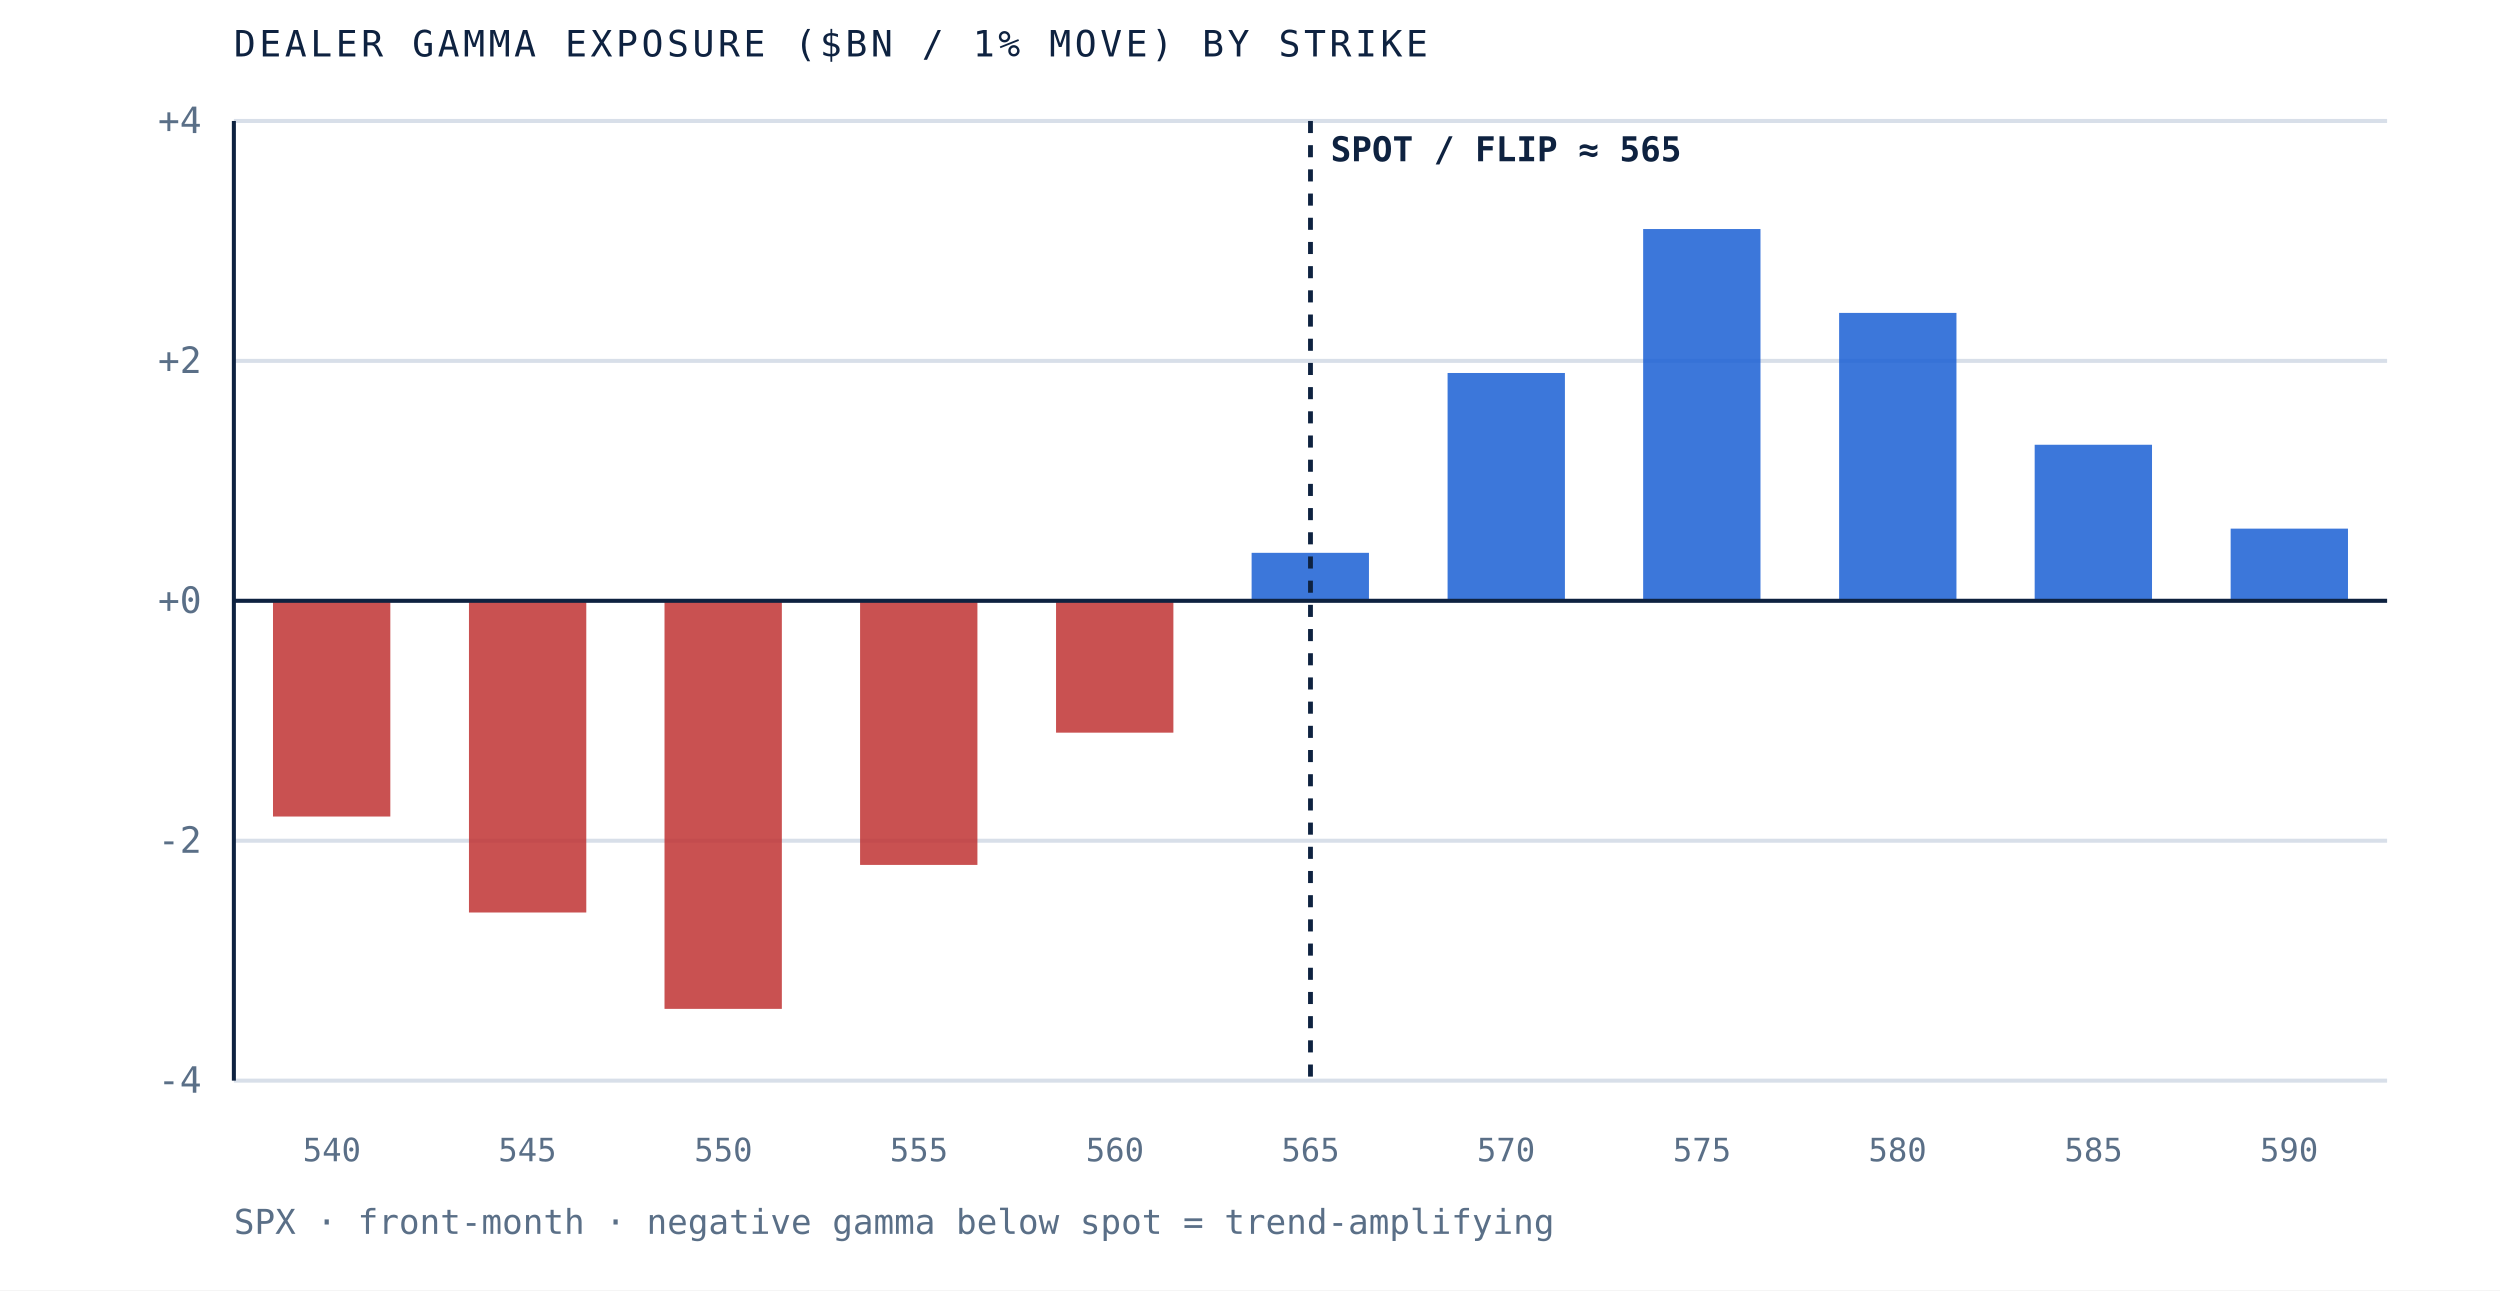
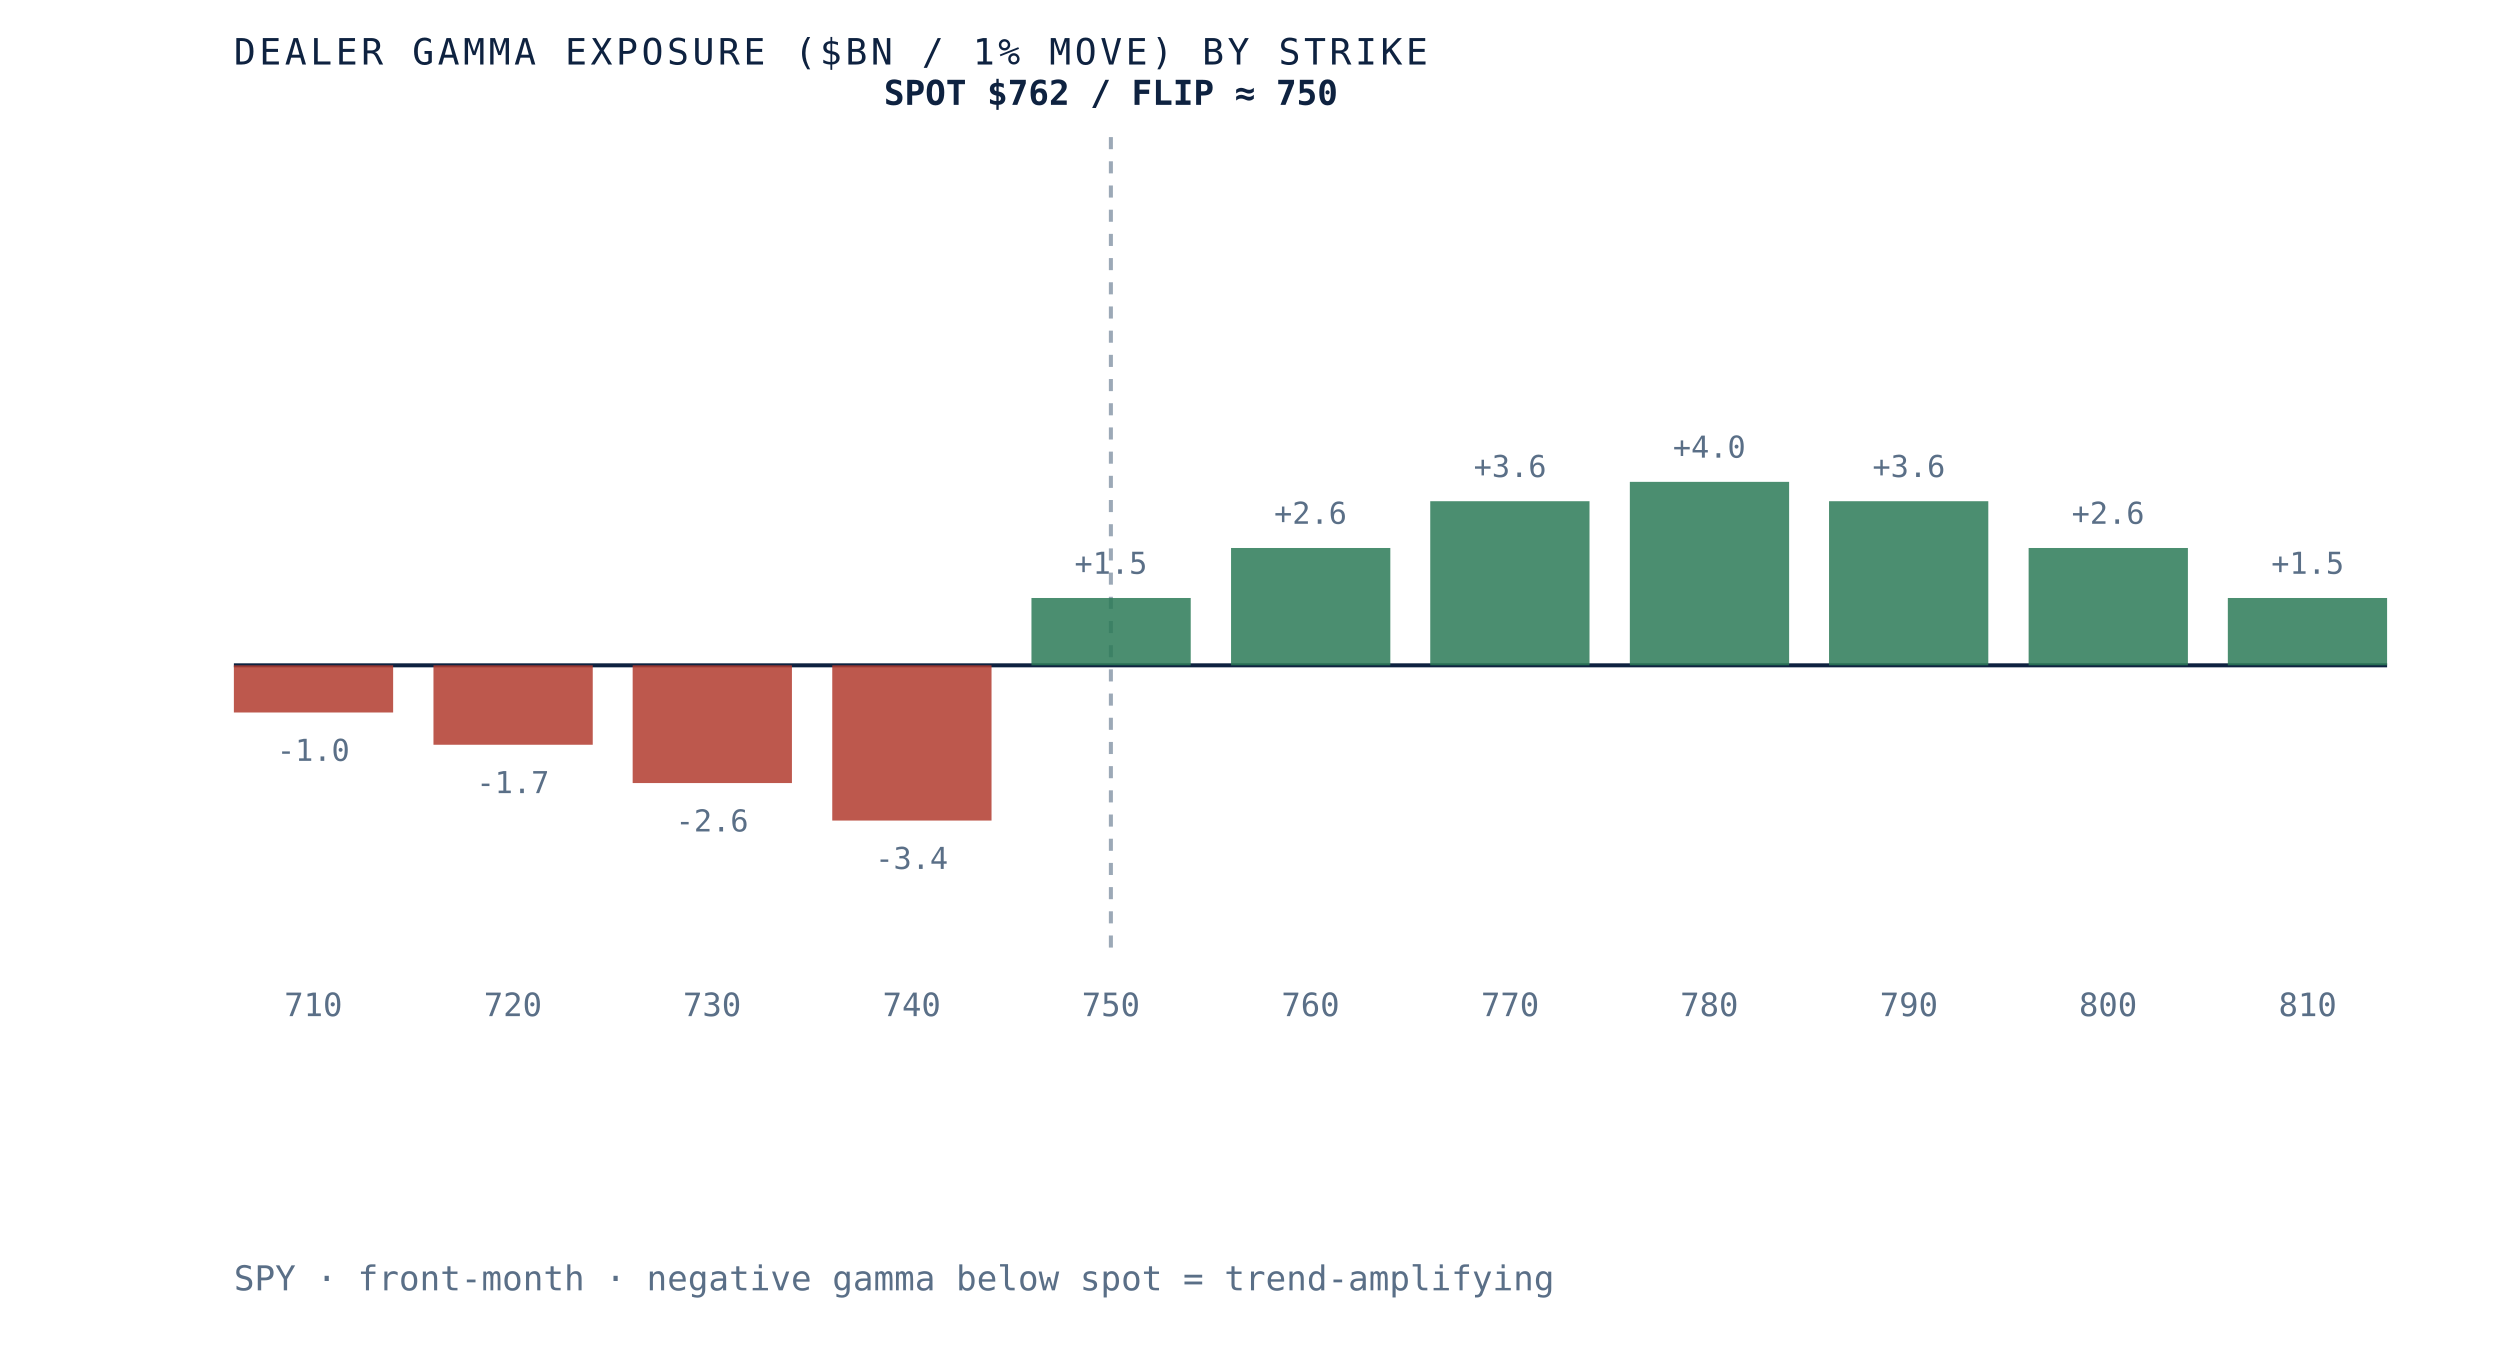
- <svg xmlns="http://www.w3.org/2000/svg" viewBox="0 0 620 320" role="img" aria-label="Dealer gamma exposure by strike with gamma flip near spot" preserveAspectRatio="xMidYMid meet" style="width:100%;height:auto;display:block">
-   <rect x="0" y="0" width="620" height="320" fill="white" />
-   <line x1="58" y1="268.0" x2="592" y2="268.0" stroke="#d8dfe9" stroke-width="1" />
-   <text x="50" y="271.0" text-anchor="end" font-family="'JetBrains Mono', monospace" font-size="9" fill="#5a6f87">-4</text>
-   <line x1="58" y1="208.5" x2="592" y2="208.5" stroke="#d8dfe9" stroke-width="1" />
-   <text x="50" y="211.5" text-anchor="end" font-family="'JetBrains Mono', monospace" font-size="9" fill="#5a6f87">-2</text>
-   <line x1="58" y1="149.0" x2="592" y2="149.0" stroke="#d8dfe9" stroke-width="1" />
-   <text x="50" y="152.0" text-anchor="end" font-family="'JetBrains Mono', monospace" font-size="9" fill="#5a6f87">+0</text>
-   <line x1="58" y1="89.5" x2="592" y2="89.5" stroke="#d8dfe9" stroke-width="1" />
-   <text x="50" y="92.5" text-anchor="end" font-family="'JetBrains Mono', monospace" font-size="9" fill="#5a6f87">+2</text>
-   <line x1="58" y1="30.0" x2="592" y2="30.0" stroke="#d8dfe9" stroke-width="1" />
-   <text x="50" y="33.0" text-anchor="end" font-family="'JetBrains Mono', monospace" font-size="9" fill="#5a6f87">+4</text>
-   <rect x="67.7" y="149.0" width="29.1" height="53.5" fill="#bf3232" opacity="0.85" />
-   <text x="82.3" y="288" text-anchor="middle" font-family="'JetBrains Mono', monospace" font-size="8" fill="#5a6f87">540</text>
-   <rect x="116.3" y="149.0" width="29.1" height="77.3" fill="#bf3232" opacity="0.85" />
-   <text x="130.8" y="288" text-anchor="middle" font-family="'JetBrains Mono', monospace" font-size="8" fill="#5a6f87">545</text>
-   <rect x="164.8" y="149.0" width="29.1" height="101.2" fill="#bf3232" opacity="0.85" />
-   <text x="179.4" y="288" text-anchor="middle" font-family="'JetBrains Mono', monospace" font-size="8" fill="#5a6f87">550</text>
-   <rect x="213.3" y="149.0" width="29.1" height="65.5" fill="#bf3232" opacity="0.85" />
-   <text x="227.9" y="288" text-anchor="middle" font-family="'JetBrains Mono', monospace" font-size="8" fill="#5a6f87">555</text>
-   <rect x="261.9" y="149.0" width="29.1" height="32.7" fill="#bf3232" opacity="0.85" />
-   <text x="276.5" y="288" text-anchor="middle" font-family="'JetBrains Mono', monospace" font-size="8" fill="#5a6f87">560</text>
-   <rect x="310.4" y="137.1" width="29.1" height="11.9" fill="#1a5fd4" opacity="0.85" />
-   <text x="325.0" y="288" text-anchor="middle" font-family="'JetBrains Mono', monospace" font-size="8" fill="#5a6f87">565</text>
-   <rect x="359.0" y="92.5" width="29.1" height="56.5" fill="#1a5fd4" opacity="0.85" />
-   <text x="373.5" y="288" text-anchor="middle" font-family="'JetBrains Mono', monospace" font-size="8" fill="#5a6f87">570</text>
-   <rect x="407.5" y="56.8" width="29.1" height="92.2" fill="#1a5fd4" opacity="0.85" />
-   <text x="422.1" y="288" text-anchor="middle" font-family="'JetBrains Mono', monospace" font-size="8" fill="#5a6f87">575</text>
-   <rect x="456.1" y="77.6" width="29.1" height="71.4" fill="#1a5fd4" opacity="0.85" />
-   <text x="470.6" y="288" text-anchor="middle" font-family="'JetBrains Mono', monospace" font-size="8" fill="#5a6f87">580</text>
-   <rect x="504.6" y="110.3" width="29.1" height="38.7" fill="#1a5fd4" opacity="0.85" />
-   <text x="519.2" y="288" text-anchor="middle" font-family="'JetBrains Mono', monospace" font-size="8" fill="#5a6f87">585</text>
-   <rect x="553.2" y="131.1" width="29.1" height="17.9" fill="#1a5fd4" opacity="0.85" />
-   <text x="567.7" y="288" text-anchor="middle" font-family="'JetBrains Mono', monospace" font-size="8" fill="#5a6f87">590</text>
-   <line x1="325.0" y1="30" x2="325.0" y2="268" stroke="#0e2240" stroke-width="1.2" stroke-dasharray="3 3" />
-   <text x="330.0" y="40.0" font-family="'JetBrains Mono', monospace" font-size="8.5" font-weight="bold" fill="#0e2240">SPOT / FLIP ≈ 565</text>
-   <line x1="58" y1="149.0" x2="592" y2="149.0" stroke="#0e2240" stroke-width="1" />
-   <line x1="58" y1="30" x2="58" y2="268" stroke="#0e2240" stroke-width="1" />
-   <text x="58" y="14" font-family="'JetBrains Mono', monospace" font-size="9" letter-spacing="0.1em" fill="#0e2240">DEALER GAMMA EXPOSURE ($BN / 1% MOVE) BY STRIKE</text>
-   <text x="58" y="306" font-family="'JetBrains Mono', monospace" font-size="8.5" fill="#5a6f87">SPX · front-month · negative gamma below spot = trend-amplifying</text>
+ <svg xmlns="http://www.w3.org/2000/svg" viewBox="0 0 620 340" role="img" aria-label="Dealer gamma exposure by strike for SPY, negative below spot and positive above, gamma flip near 750" preserveAspectRatio="xMidYMid meet" style="width:100%;height:auto;display:block">
+   <rect x="0" y="0" width="620" height="340" fill="white" />
+   <line x1="58" y1="165" x2="592" y2="165" stroke="#0e2240" stroke-width="1" />
+   <line x1="275.5" y1="34" x2="275.5" y2="235" stroke="#5a6f87" stroke-width="1" stroke-dasharray="3 3" opacity="0.6" />
+   <rect x="58.0" y="165.0" width="39.5" height="11.7" fill="#b23b2e" opacity="0.85" />
+   <text x="77.7" y="188.7" text-anchor="middle" font-family="'JetBrains Mono', monospace" font-size="7.5" fill="#5a6f87">-1.0</text>
+   <text x="77.7" y="252" text-anchor="middle" font-family="'JetBrains Mono', monospace" font-size="8" fill="#5a6f87">710</text>
+   <rect x="107.5" y="165.0" width="39.5" height="19.7" fill="#b23b2e" opacity="0.85" />
+   <text x="127.2" y="196.7" text-anchor="middle" font-family="'JetBrains Mono', monospace" font-size="7.5" fill="#5a6f87">-1.7</text>
+   <text x="127.2" y="252" text-anchor="middle" font-family="'JetBrains Mono', monospace" font-size="8" fill="#5a6f87">720</text>
+   <rect x="156.9" y="165.0" width="39.5" height="29.2" fill="#b23b2e" opacity="0.85" />
+   <text x="176.6" y="206.2" text-anchor="middle" font-family="'JetBrains Mono', monospace" font-size="7.5" fill="#5a6f87">-2.6</text>
+   <text x="176.6" y="252" text-anchor="middle" font-family="'JetBrains Mono', monospace" font-size="8" fill="#5a6f87">730</text>
+   <rect x="206.4" y="165.0" width="39.5" height="38.5" fill="#b23b2e" opacity="0.85" />
+   <text x="226.1" y="215.5" text-anchor="middle" font-family="'JetBrains Mono', monospace" font-size="7.5" fill="#5a6f87">-3.4</text>
+   <text x="226.1" y="252" text-anchor="middle" font-family="'JetBrains Mono', monospace" font-size="8" fill="#5a6f87">740</text>
+   <rect x="255.8" y="148.3" width="39.5" height="16.7" fill="#2c7a57" opacity="0.85" />
+   <text x="275.5" y="142.3" text-anchor="middle" font-family="'JetBrains Mono', monospace" font-size="7.5" fill="#5a6f87">+1.5</text>
+   <text x="275.5" y="252" text-anchor="middle" font-family="'JetBrains Mono', monospace" font-size="8" fill="#5a6f87">750</text>
+   <rect x="305.3" y="135.9" width="39.5" height="29.1" fill="#2c7a57" opacity="0.85" />
+   <text x="325.0" y="129.9" text-anchor="middle" font-family="'JetBrains Mono', monospace" font-size="7.5" fill="#5a6f87">+2.6</text>
+   <text x="325.0" y="252" text-anchor="middle" font-family="'JetBrains Mono', monospace" font-size="8" fill="#5a6f87">760</text>
+   <rect x="354.7" y="124.3" width="39.5" height="40.7" fill="#2c7a57" opacity="0.85" />
+   <text x="374.5" y="118.3" text-anchor="middle" font-family="'JetBrains Mono', monospace" font-size="7.5" fill="#5a6f87">+3.6</text>
+   <text x="374.5" y="252" text-anchor="middle" font-family="'JetBrains Mono', monospace" font-size="8" fill="#5a6f87">770</text>
+   <rect x="404.2" y="119.5" width="39.5" height="45.5" fill="#2c7a57" opacity="0.85" />
+   <text x="423.9" y="113.5" text-anchor="middle" font-family="'JetBrains Mono', monospace" font-size="7.5" fill="#5a6f87">+4.0</text>
+   <text x="423.9" y="252" text-anchor="middle" font-family="'JetBrains Mono', monospace" font-size="8" fill="#5a6f87">780</text>
+   <rect x="453.6" y="124.3" width="39.5" height="40.7" fill="#2c7a57" opacity="0.85" />
+   <text x="473.4" y="118.3" text-anchor="middle" font-family="'JetBrains Mono', monospace" font-size="7.5" fill="#5a6f87">+3.6</text>
+   <text x="473.4" y="252" text-anchor="middle" font-family="'JetBrains Mono', monospace" font-size="8" fill="#5a6f87">790</text>
+   <rect x="503.1" y="135.9" width="39.5" height="29.1" fill="#2c7a57" opacity="0.85" />
+   <text x="522.8" y="129.9" text-anchor="middle" font-family="'JetBrains Mono', monospace" font-size="7.5" fill="#5a6f87">+2.6</text>
+   <text x="522.8" y="252" text-anchor="middle" font-family="'JetBrains Mono', monospace" font-size="8" fill="#5a6f87">800</text>
+   <rect x="552.5" y="148.3" width="39.5" height="16.7" fill="#2c7a57" opacity="0.85" />
+   <text x="572.3" y="142.3" text-anchor="middle" font-family="'JetBrains Mono', monospace" font-size="7.5" fill="#5a6f87">+1.5</text>
+   <text x="572.3" y="252" text-anchor="middle" font-family="'JetBrains Mono', monospace" font-size="8" fill="#5a6f87">810</text>
+   <text x="275.5" y="26" text-anchor="middle" font-family="'JetBrains Mono', monospace" font-size="8.5" font-weight="bold" fill="#0e2240">SPOT $762 / FLIP ≈ 750</text>
+   <text x="58" y="16" font-family="'JetBrains Mono', monospace" font-size="9" letter-spacing="0.1em" fill="#0e2240">DEALER GAMMA EXPOSURE ($BN / 1% MOVE) BY STRIKE</text>
+   <text x="58" y="320" font-family="'JetBrains Mono', monospace" font-size="8.5" fill="#5a6f87">SPY · front-month · negative gamma below spot = trend-amplifying</text>
</svg>
